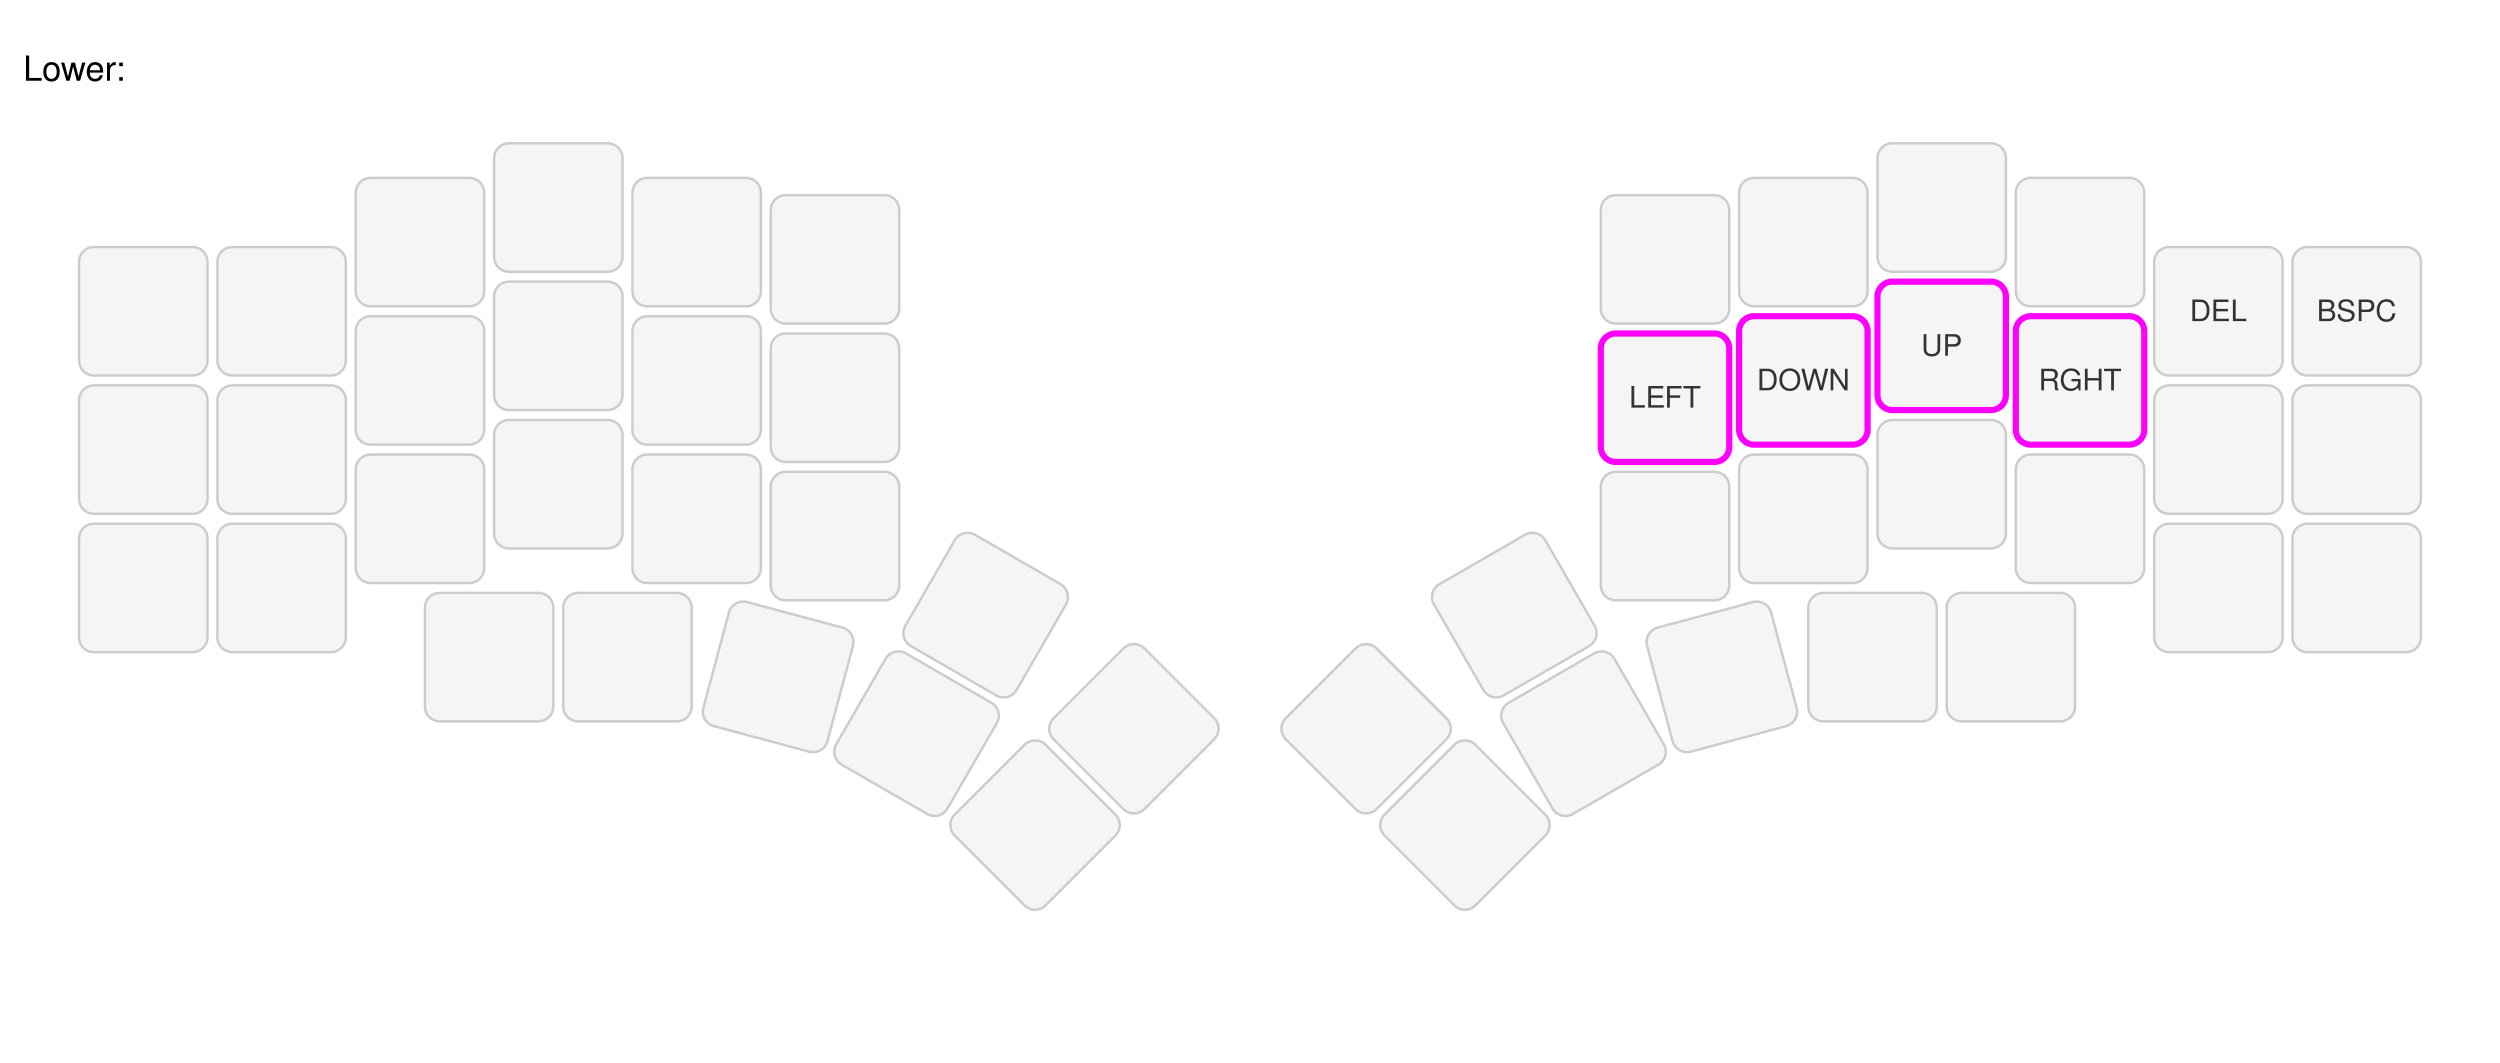
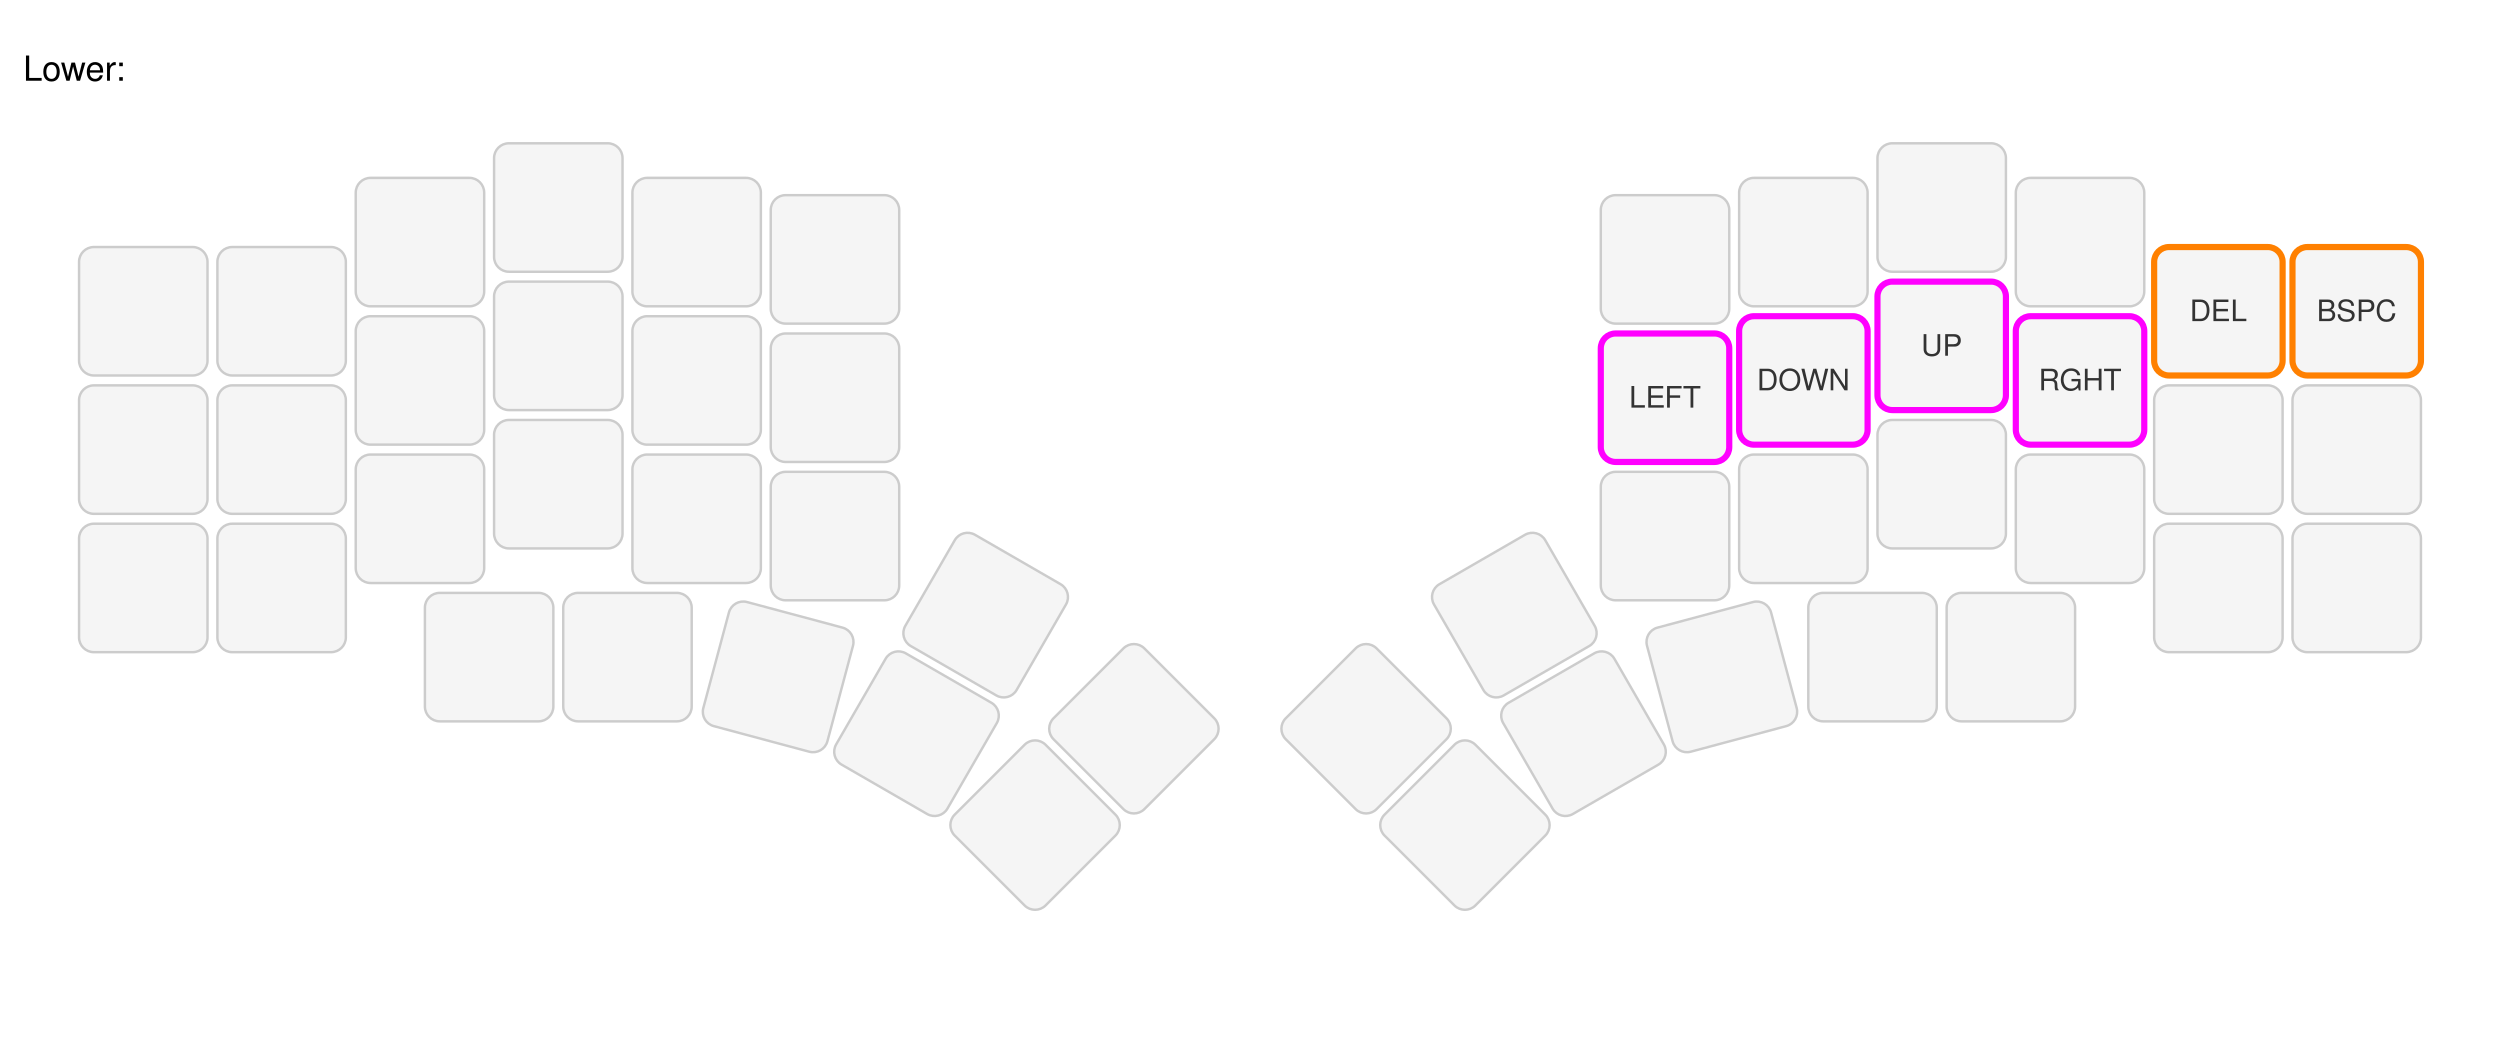
<svg xmlns="http://www.w3.org/2000/svg" width="1012" height="430" viewBox="0 0 1012 430" class="keymap">
  <style>svg {
  font-family: -apple-system, BlinkMacSystemFont, "SF Pro Text", "Helvetica Neue", Helvetica, Arial, sans-serif;
  font-size: 14px;
  font-kerning: normal;
  text-rendering: optimizeLegibility;
}
text { text-anchor: middle; dominant-baseline: middle; }
rect.key { fill: #f5f5f5; stroke: #cccccc; }
rect.held { fill: #a8d8ea; }
text.tap { font-size: 12px; fill: #333333; }
text.hold { font-size: 10px; fill: #666666; }
/* RGB layer indicator borders */
.rgb-magenta &gt; rect { stroke: #ff00ff; stroke-width: 2.5; }
.rgb-blue &gt; rect { stroke: #4488ff; stroke-width: 2.5; }
.rgb-yellow &gt; rect { stroke: #ffaa00; stroke-width: 2.5; }
.rgb-cyan &gt; rect { stroke: #00dddd; stroke-width: 2.5; }
.rgb-green &gt; rect { stroke: #44dd44; stroke-width: 2.5; }
.rgb-green-dark &gt; rect { stroke: #228822; stroke-width: 2.5; }
.rgb-red &gt; rect { stroke: #ff4444; stroke-width: 2.5; }
+ .rgb-orange &gt; rect { stroke: #ff8000; stroke-width: 2.5; }
</style>
  <g transform="translate(30, 0)" class="layer-Lower">
    <text x="0" y="28" class="label" id="Lower">Lower:</text>
    <g transform="translate(0, 56)">
      <g transform="translate(28, 70)" class="key keypos-0">
        <rect rx="6" ry="6" x="-26" y="-26" width="52" height="52" class="key" />
      </g>
      <g transform="translate(84, 70)" class="key keypos-1">
        <rect rx="6" ry="6" x="-26" y="-26" width="52" height="52" class="key" />
      </g>
      <g transform="translate(140, 42)" class="key keypos-2">
        <rect rx="6" ry="6" x="-26" y="-26" width="52" height="52" class="key" />
      </g>
      <g transform="translate(196, 28)" class="key keypos-3">
        <rect rx="6" ry="6" x="-26" y="-26" width="52" height="52" class="key" />
      </g>
      <g transform="translate(252, 42)" class="key keypos-4">
        <rect rx="6" ry="6" x="-26" y="-26" width="52" height="52" class="key" />
      </g>
      <g transform="translate(308, 49)" class="key keypos-5">
        <rect rx="6" ry="6" x="-26" y="-26" width="52" height="52" class="key" />
      </g>
      <g transform="translate(644, 49)" class="key keypos-6">
        <rect rx="6" ry="6" x="-26" y="-26" width="52" height="52" class="key" />
      </g>
      <g transform="translate(700, 42)" class="key keypos-7">
        <rect rx="6" ry="6" x="-26" y="-26" width="52" height="52" class="key" />
      </g>
      <g transform="translate(756, 28)" class="key keypos-8">
        <rect rx="6" ry="6" x="-26" y="-26" width="52" height="52" class="key" />
      </g>
      <g transform="translate(812, 42)" class="key keypos-9">
        <rect rx="6" ry="6" x="-26" y="-26" width="52" height="52" class="key" />
      </g>
-       <g transform="translate(868, 70)" class="key keypos-10">
-         <rect rx="6" ry="6" x="-26" y="-26" width="52" height="52" class="key" />
-         <text x="0" y="0" class="key tap">DEL</text>
+       <g transform="translate(868, 70)" class="key rgb-orange keypos-10">
+         <rect rx="6" ry="6" x="-26" y="-26" width="52" height="52" class="key rgb-orange" />
+         <text x="0" y="0" class="key rgb-orange tap">DEL</text>
      </g>
-       <g transform="translate(924, 70)" class="key keypos-11">
-         <rect rx="6" ry="6" x="-26" y="-26" width="52" height="52" class="key" />
-         <text x="0" y="0" class="key tap">BSPC</text>
+       <g transform="translate(924, 70)" class="key rgb-orange keypos-11">
+         <rect rx="6" ry="6" x="-26" y="-26" width="52" height="52" class="key rgb-orange" />
+         <text x="0" y="0" class="key rgb-orange tap">BSPC</text>
      </g>
      <g transform="translate(28, 126)" class="key keypos-12">
        <rect rx="6" ry="6" x="-26" y="-26" width="52" height="52" class="key" />
      </g>
      <g transform="translate(84, 126)" class="key keypos-13">
        <rect rx="6" ry="6" x="-26" y="-26" width="52" height="52" class="key" />
      </g>
      <g transform="translate(140, 98)" class="key keypos-14">
        <rect rx="6" ry="6" x="-26" y="-26" width="52" height="52" class="key" />
      </g>
      <g transform="translate(196, 84)" class="key keypos-15">
        <rect rx="6" ry="6" x="-26" y="-26" width="52" height="52" class="key" />
      </g>
      <g transform="translate(252, 98)" class="key keypos-16">
        <rect rx="6" ry="6" x="-26" y="-26" width="52" height="52" class="key" />
      </g>
      <g transform="translate(308, 105)" class="key keypos-17">
        <rect rx="6" ry="6" x="-26" y="-26" width="52" height="52" class="key" />
      </g>
      <g transform="translate(644, 105)" class="key rgb-magenta keypos-18">
        <rect rx="6" ry="6" x="-26" y="-26" width="52" height="52" class="key rgb-magenta" />
        <text x="0" y="0" class="key rgb-magenta tap">LEFT</text>
      </g>
      <g transform="translate(700, 98)" class="key rgb-magenta keypos-19">
        <rect rx="6" ry="6" x="-26" y="-26" width="52" height="52" class="key rgb-magenta" />
        <text x="0" y="0" class="key rgb-magenta tap">DOWN</text>
      </g>
      <g transform="translate(756, 84)" class="key rgb-magenta keypos-20">
        <rect rx="6" ry="6" x="-26" y="-26" width="52" height="52" class="key rgb-magenta" />
        <text x="0" y="0" class="key rgb-magenta tap">UP</text>
      </g>
      <g transform="translate(812, 98)" class="key rgb-magenta keypos-21">
        <rect rx="6" ry="6" x="-26" y="-26" width="52" height="52" class="key rgb-magenta" />
        <text x="0" y="0" class="key rgb-magenta tap">RGHT</text>
      </g>
      <g transform="translate(868, 126)" class="key keypos-22">
        <rect rx="6" ry="6" x="-26" y="-26" width="52" height="52" class="key" />
      </g>
      <g transform="translate(924, 126)" class="key keypos-23">
        <rect rx="6" ry="6" x="-26" y="-26" width="52" height="52" class="key" />
      </g>
      <g transform="translate(28, 182)" class="key keypos-24">
        <rect rx="6" ry="6" x="-26" y="-26" width="52" height="52" class="key" />
      </g>
      <g transform="translate(84, 182)" class="key keypos-25">
        <rect rx="6" ry="6" x="-26" y="-26" width="52" height="52" class="key" />
      </g>
      <g transform="translate(140, 154)" class="key keypos-26">
        <rect rx="6" ry="6" x="-26" y="-26" width="52" height="52" class="key" />
      </g>
      <g transform="translate(196, 140)" class="key keypos-27">
        <rect rx="6" ry="6" x="-26" y="-26" width="52" height="52" class="key" />
      </g>
      <g transform="translate(252, 154)" class="key keypos-28">
        <rect rx="6" ry="6" x="-26" y="-26" width="52" height="52" class="key" />
      </g>
      <g transform="translate(308, 161)" class="key keypos-29">
        <rect rx="6" ry="6" x="-26" y="-26" width="52" height="52" class="key" />
      </g>
      <g transform="translate(369, 193) rotate(30.0)" class="key keypos-30">
        <rect rx="6" ry="6" x="-26" y="-26" width="52" height="52" class="key" />
      </g>
      <g transform="translate(429, 239) rotate(45.0)" class="key keypos-31">
        <rect rx="6" ry="6" x="-26" y="-26" width="52" height="52" class="key" />
      </g>
      <g transform="translate(523, 239) rotate(-45.0)" class="key keypos-32">
        <rect rx="6" ry="6" x="-26" y="-26" width="52" height="52" class="key" />
      </g>
      <g transform="translate(583, 193) rotate(-30.0)" class="key keypos-33">
        <rect rx="6" ry="6" x="-26" y="-26" width="52" height="52" class="key" />
      </g>
      <g transform="translate(644, 161)" class="key keypos-34">
        <rect rx="6" ry="6" x="-26" y="-26" width="52" height="52" class="key" />
      </g>
      <g transform="translate(700, 154)" class="key keypos-35">
        <rect rx="6" ry="6" x="-26" y="-26" width="52" height="52" class="key" />
      </g>
      <g transform="translate(756, 140)" class="key keypos-36">
        <rect rx="6" ry="6" x="-26" y="-26" width="52" height="52" class="key" />
      </g>
      <g transform="translate(812, 154)" class="key keypos-37">
        <rect rx="6" ry="6" x="-26" y="-26" width="52" height="52" class="key" />
      </g>
      <g transform="translate(868, 182)" class="key keypos-38">
        <rect rx="6" ry="6" x="-26" y="-26" width="52" height="52" class="key" />
      </g>
      <g transform="translate(924, 182)" class="key keypos-39">
        <rect rx="6" ry="6" x="-26" y="-26" width="52" height="52" class="key" />
      </g>
      <g transform="translate(168, 210)" class="key keypos-40">
        <rect rx="6" ry="6" x="-26" y="-26" width="52" height="52" class="key" />
      </g>
      <g transform="translate(224, 210)" class="key keypos-41">
        <rect rx="6" ry="6" x="-26" y="-26" width="52" height="52" class="key" />
      </g>
      <g transform="translate(285, 218) rotate(15.0)" class="key keypos-42">
        <rect rx="6" ry="6" x="-26" y="-26" width="52" height="52" class="key" />
      </g>
      <g transform="translate(341, 241) rotate(30.0)" class="key keypos-43">
        <rect rx="6" ry="6" x="-26" y="-26" width="52" height="52" class="key" />
      </g>
      <g transform="translate(389, 278) rotate(45.0)" class="key keypos-44">
        <rect rx="6" ry="6" x="-26" y="-26" width="52" height="52" class="key" />
      </g>
      <g transform="translate(563, 278) rotate(-45.0)" class="key keypos-45">
        <rect rx="6" ry="6" x="-26" y="-26" width="52" height="52" class="key" />
      </g>
      <g transform="translate(611, 241) rotate(-30.0)" class="key keypos-46">
        <rect rx="6" ry="6" x="-26" y="-26" width="52" height="52" class="key" />
      </g>
      <g transform="translate(667, 218) rotate(-15.0)" class="key keypos-47">
        <rect rx="6" ry="6" x="-26" y="-26" width="52" height="52" class="key" />
      </g>
      <g transform="translate(728, 210)" class="key keypos-48">
        <rect rx="6" ry="6" x="-26" y="-26" width="52" height="52" class="key" />
      </g>
      <g transform="translate(784, 210)" class="key keypos-49">
        <rect rx="6" ry="6" x="-26" y="-26" width="52" height="52" class="key" />
      </g>
    </g>
  </g>
</svg>
